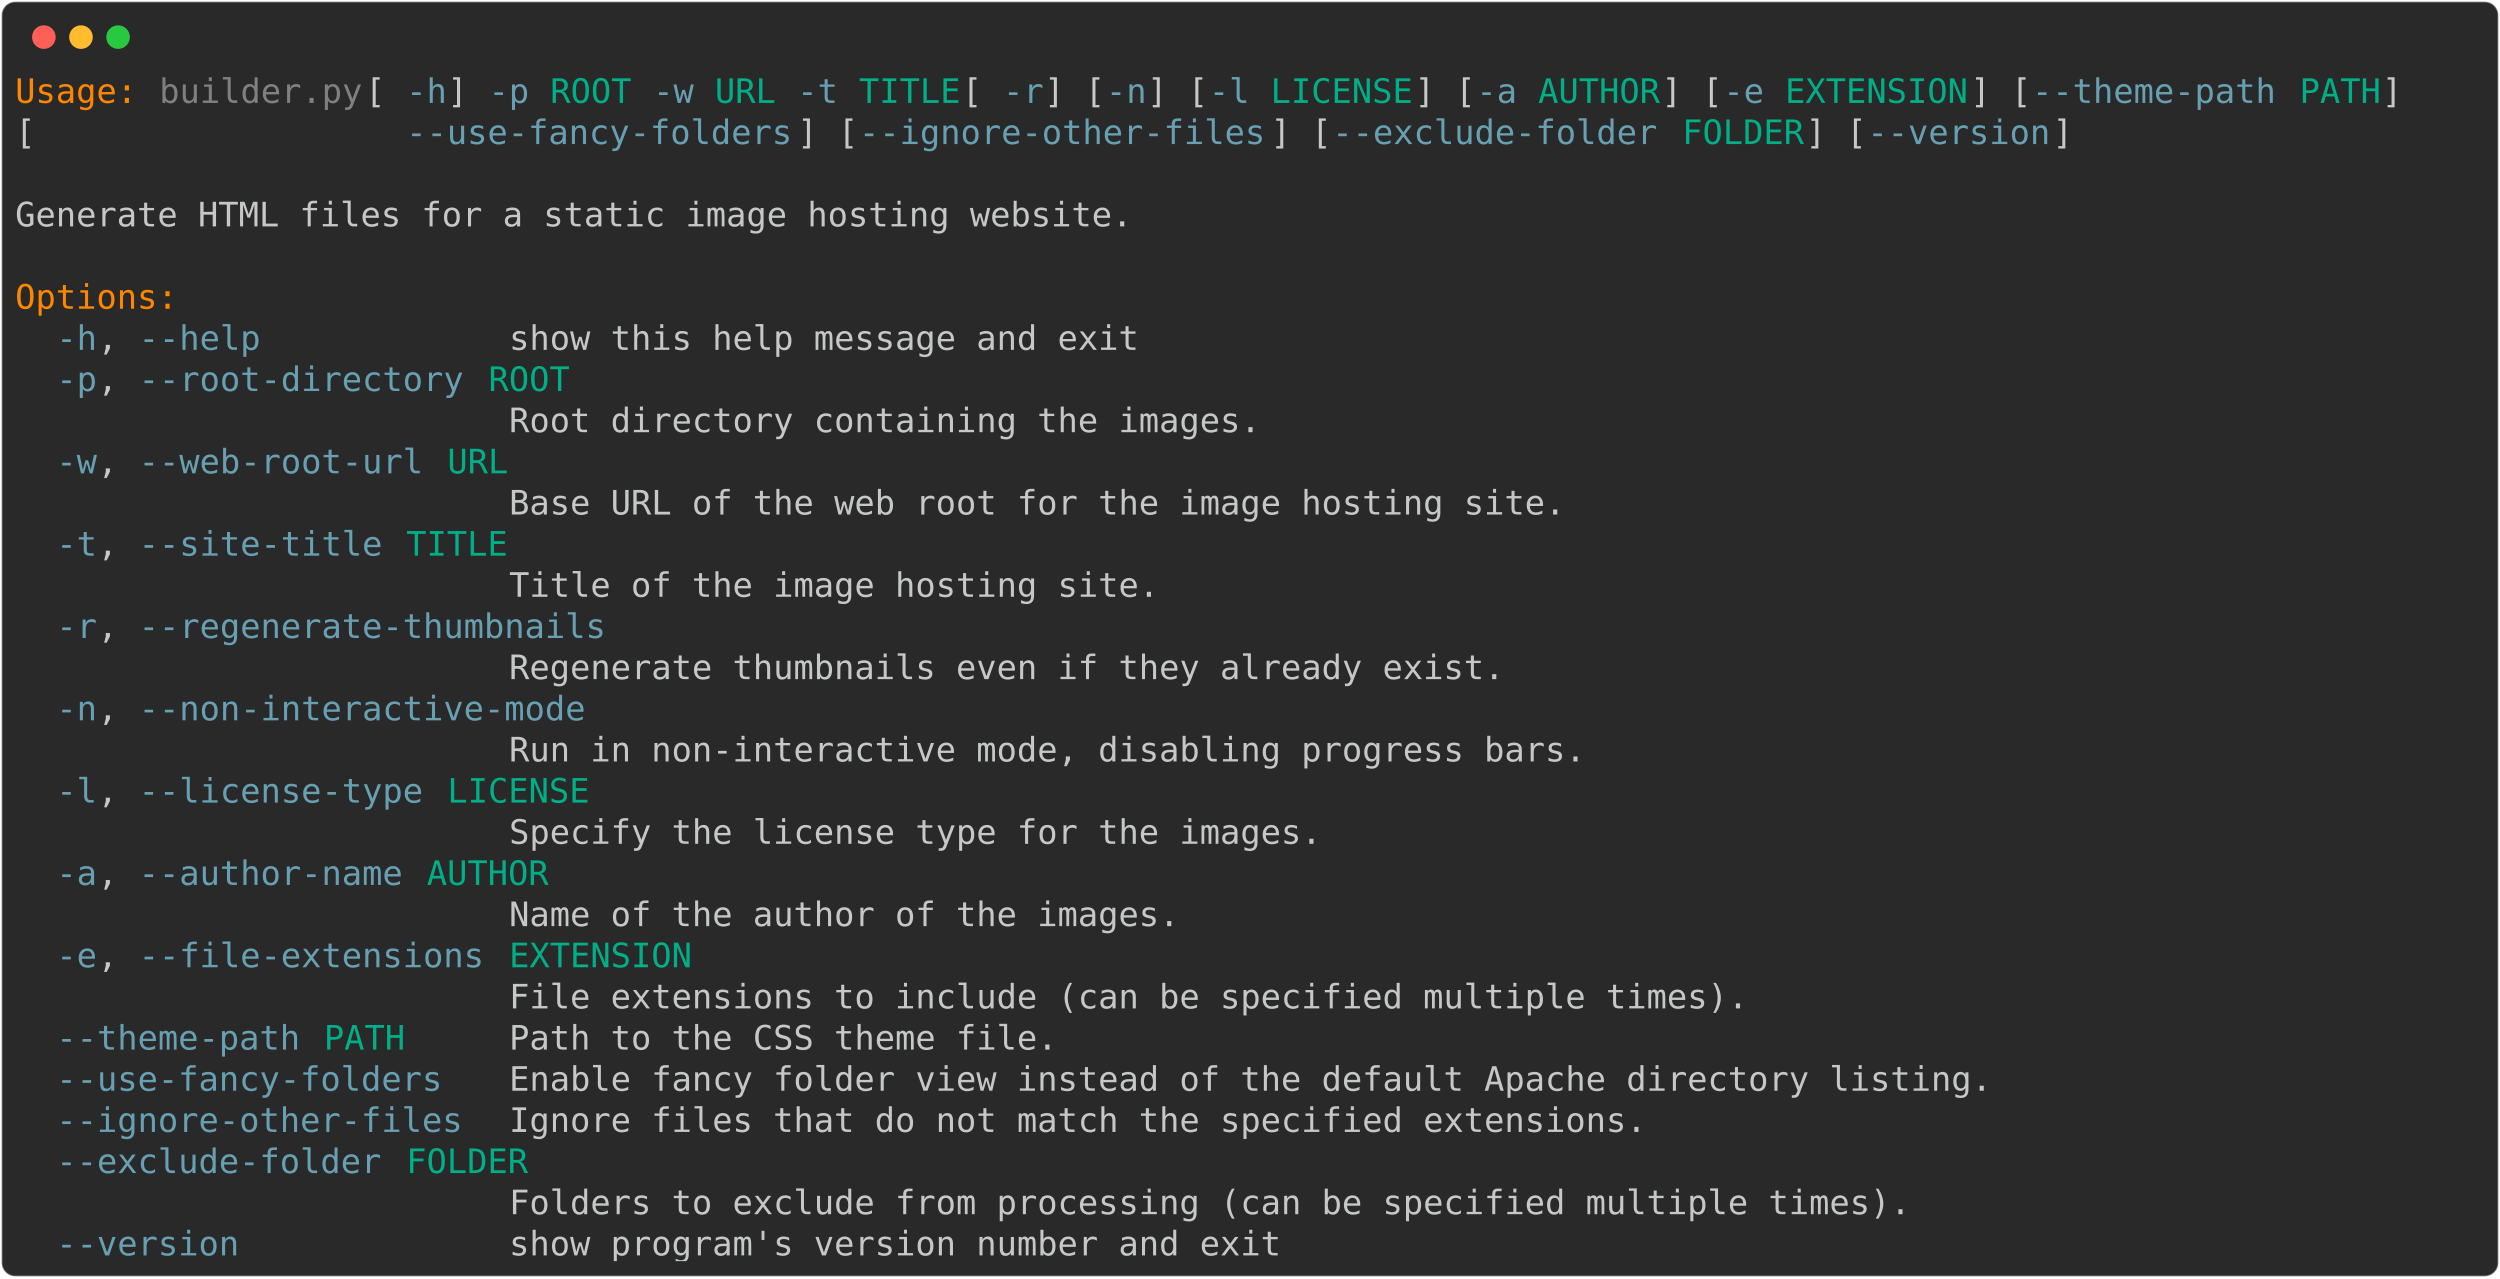
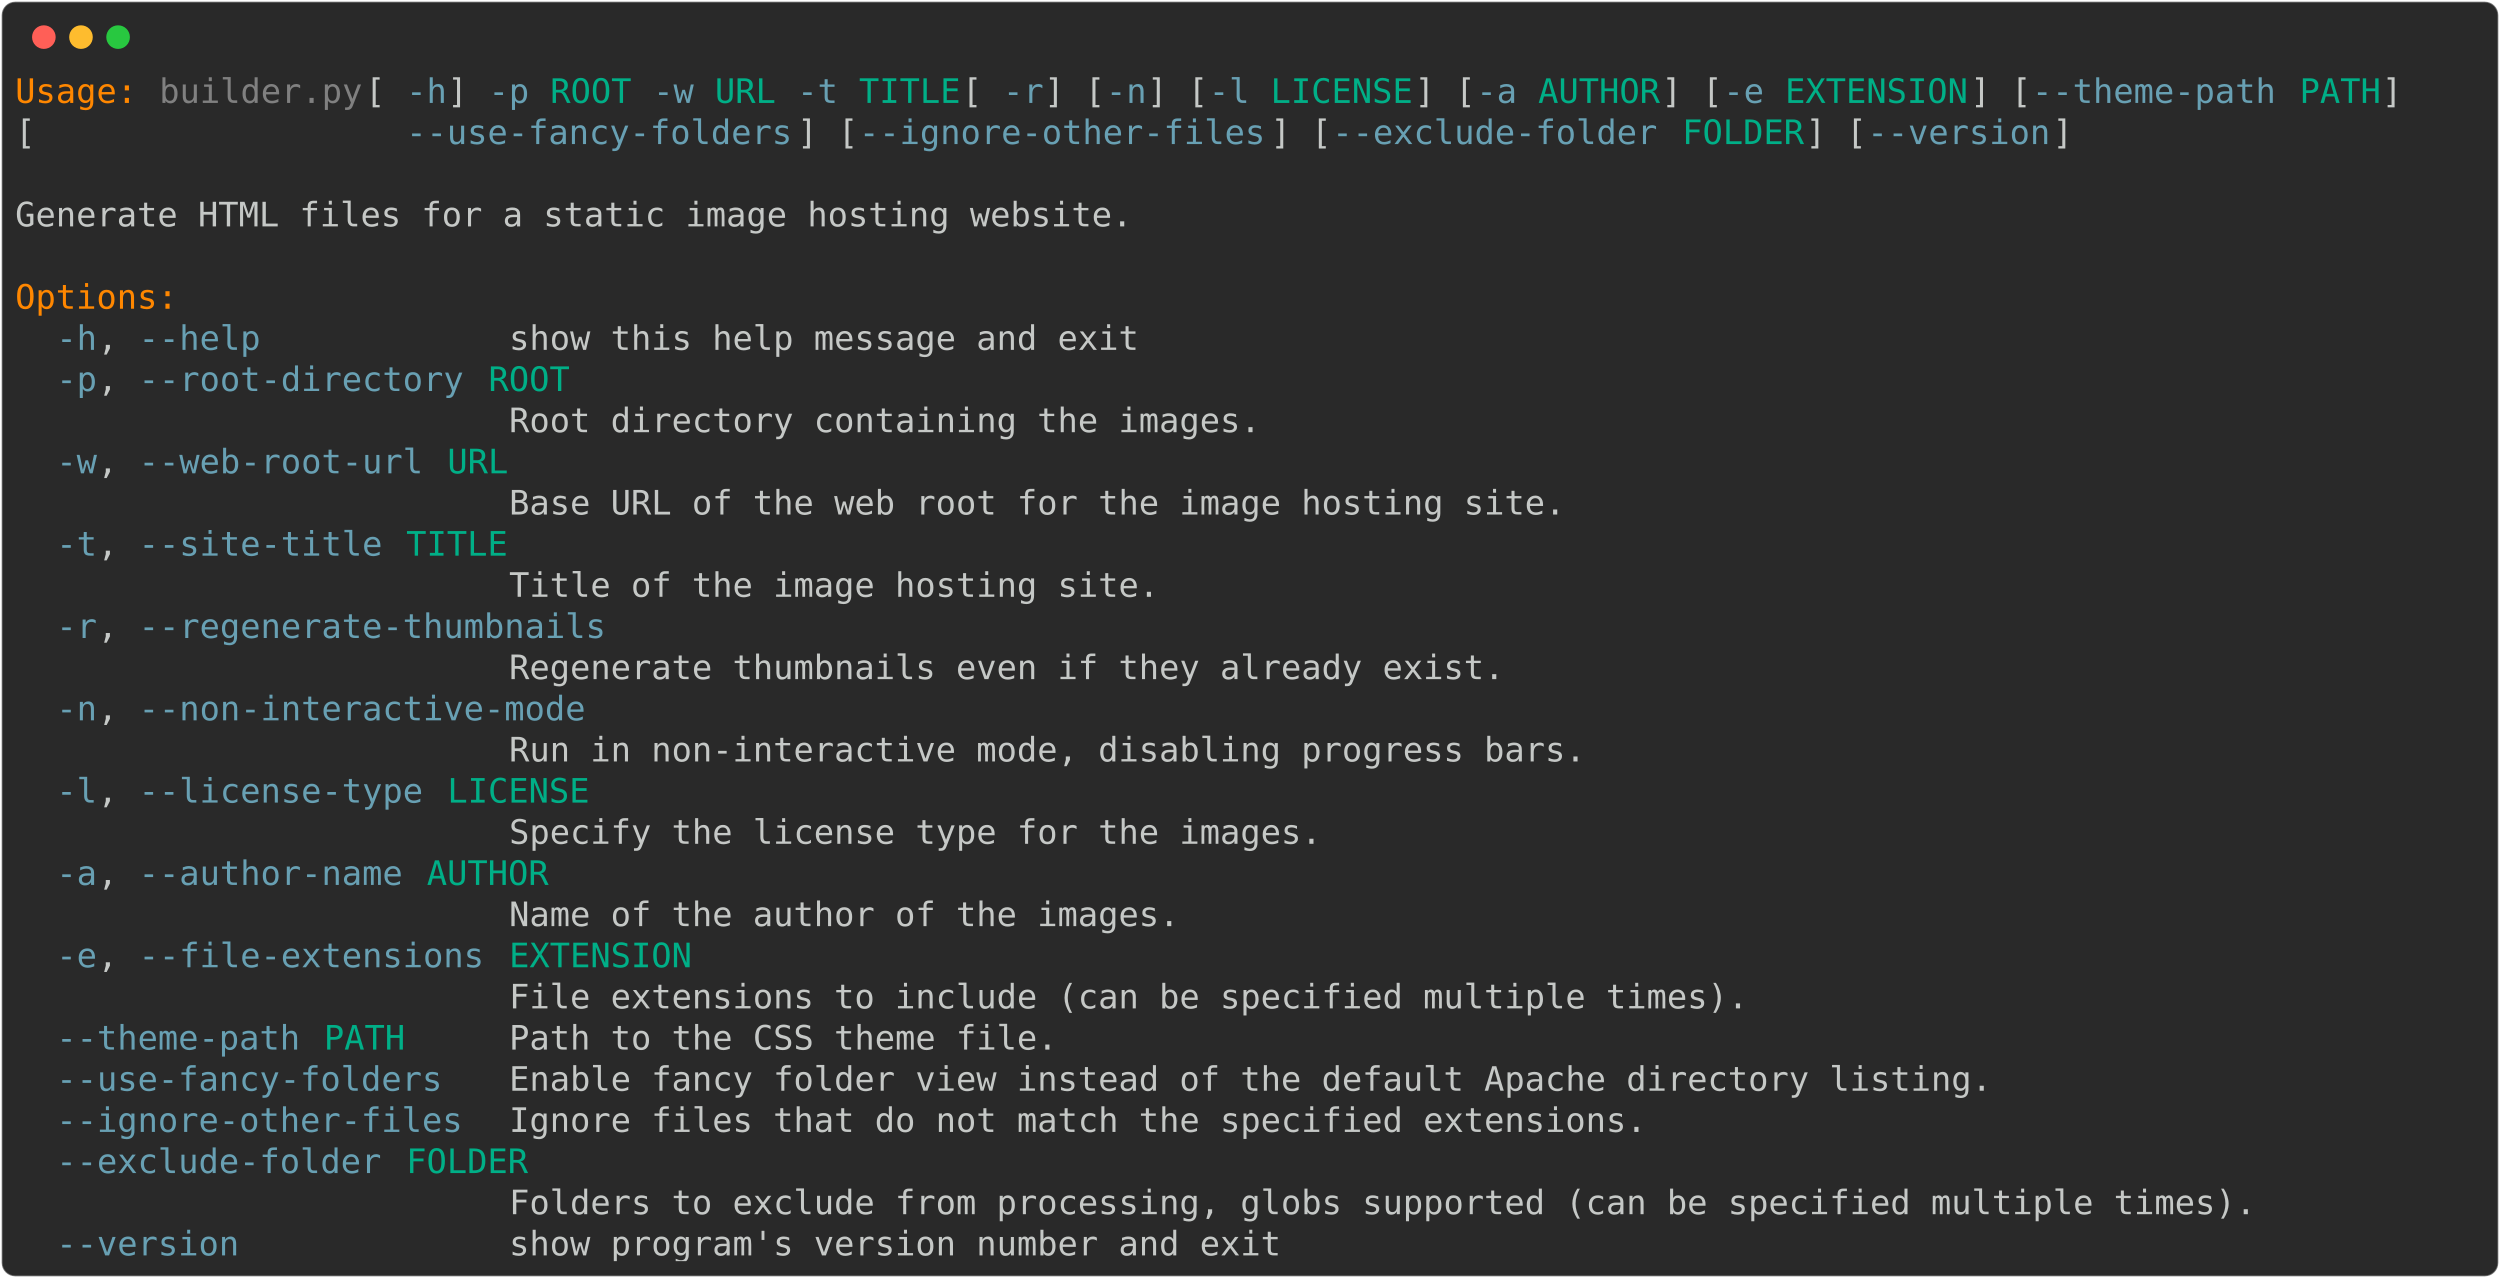
<svg xmlns="http://www.w3.org/2000/svg" class="rich-terminal" viewBox="0 0 1482 757.6">
  <style>
        @font-face {
            font-family: "Fira Code";
            src: local("FiraCode-Regular"),
                url("https://cdnjs.cloudflare.com/ajax/libs/firacode/6.2.0/woff2/FiraCode-Regular.woff2") format("woff2"),
                url("https://cdnjs.cloudflare.com/ajax/libs/firacode/6.2.0/woff/FiraCode-Regular.woff") format("woff");
            font-style: normal;
            font-weight: 400;
        }

        @font-face {
            font-family: "Fira Code";
            src: local("FiraCode-Bold"),
                url("https://cdnjs.cloudflare.com/ajax/libs/firacode/6.2.0/woff2/FiraCode-Bold.woff2") format("woff2"),
                url("https://cdnjs.cloudflare.com/ajax/libs/firacode/6.2.0/woff/FiraCode-Bold.woff") format("woff");
            font-style: bold;
            font-weight: 700;
        }

-         .terminal-133953017-matrix {
+         .terminal-3216112738-matrix {
            font-family: Fira Code, monospace;
            font-size: 20px;
            line-height: 24.4px;
            font-variant-east-asian: full-width;
        }

-         .terminal-133953017-title {
+         .terminal-3216112738-title {
            font-size: 18px;
            font-weight: bold;
            font-family: arial;
        }

-         .terminal-133953017-r1 {
+         .terminal-3216112738-r1 {
            fill: #ff8700
        }

-         .terminal-133953017-r2 {
+         .terminal-3216112738-r2 {
            fill: #c5c8c6
        }

-         .terminal-133953017-r3 {
+         .terminal-3216112738-r3 {
            fill: #808080
        }

-         .terminal-133953017-r4 {
+         .terminal-3216112738-r4 {
            fill: #68a0b3
        }

-         .terminal-133953017-r5 {
+         .terminal-3216112738-r5 {
            fill: #00af87
        }
    </style>
  <defs>
-     <clipPath id="terminal-133953017-clip-terminal">
+     <clipPath id="terminal-3216112738-clip-terminal">
      <rect x="0" y="0" width="1463.0" height="706.6" />
    </clipPath>
-     <clipPath id="terminal-133953017-line-0">
+     <clipPath id="terminal-3216112738-line-0">
      <rect x="0" y="1.5" width="1464" height="24.65" />
    </clipPath>
-     <clipPath id="terminal-133953017-line-1">
+     <clipPath id="terminal-3216112738-line-1">
      <rect x="0" y="25.9" width="1464" height="24.65" />
    </clipPath>
-     <clipPath id="terminal-133953017-line-2">
+     <clipPath id="terminal-3216112738-line-2">
      <rect x="0" y="50.3" width="1464" height="24.65" />
    </clipPath>
-     <clipPath id="terminal-133953017-line-3">
+     <clipPath id="terminal-3216112738-line-3">
      <rect x="0" y="74.7" width="1464" height="24.65" />
    </clipPath>
-     <clipPath id="terminal-133953017-line-4">
+     <clipPath id="terminal-3216112738-line-4">
      <rect x="0" y="99.1" width="1464" height="24.65" />
    </clipPath>
-     <clipPath id="terminal-133953017-line-5">
+     <clipPath id="terminal-3216112738-line-5">
      <rect x="0" y="123.5" width="1464" height="24.65" />
    </clipPath>
-     <clipPath id="terminal-133953017-line-6">
+     <clipPath id="terminal-3216112738-line-6">
      <rect x="0" y="147.9" width="1464" height="24.65" />
    </clipPath>
-     <clipPath id="terminal-133953017-line-7">
+     <clipPath id="terminal-3216112738-line-7">
      <rect x="0" y="172.3" width="1464" height="24.65" />
    </clipPath>
-     <clipPath id="terminal-133953017-line-8">
+     <clipPath id="terminal-3216112738-line-8">
      <rect x="0" y="196.7" width="1464" height="24.65" />
    </clipPath>
-     <clipPath id="terminal-133953017-line-9">
+     <clipPath id="terminal-3216112738-line-9">
      <rect x="0" y="221.1" width="1464" height="24.65" />
    </clipPath>
-     <clipPath id="terminal-133953017-line-10">
+     <clipPath id="terminal-3216112738-line-10">
      <rect x="0" y="245.5" width="1464" height="24.65" />
    </clipPath>
-     <clipPath id="terminal-133953017-line-11">
+     <clipPath id="terminal-3216112738-line-11">
      <rect x="0" y="269.9" width="1464" height="24.65" />
    </clipPath>
-     <clipPath id="terminal-133953017-line-12">
+     <clipPath id="terminal-3216112738-line-12">
      <rect x="0" y="294.3" width="1464" height="24.65" />
    </clipPath>
-     <clipPath id="terminal-133953017-line-13">
+     <clipPath id="terminal-3216112738-line-13">
      <rect x="0" y="318.7" width="1464" height="24.65" />
    </clipPath>
-     <clipPath id="terminal-133953017-line-14">
+     <clipPath id="terminal-3216112738-line-14">
      <rect x="0" y="343.1" width="1464" height="24.65" />
    </clipPath>
-     <clipPath id="terminal-133953017-line-15">
+     <clipPath id="terminal-3216112738-line-15">
      <rect x="0" y="367.5" width="1464" height="24.65" />
    </clipPath>
-     <clipPath id="terminal-133953017-line-16">
+     <clipPath id="terminal-3216112738-line-16">
      <rect x="0" y="391.9" width="1464" height="24.65" />
    </clipPath>
-     <clipPath id="terminal-133953017-line-17">
+     <clipPath id="terminal-3216112738-line-17">
      <rect x="0" y="416.3" width="1464" height="24.65" />
    </clipPath>
-     <clipPath id="terminal-133953017-line-18">
+     <clipPath id="terminal-3216112738-line-18">
      <rect x="0" y="440.7" width="1464" height="24.65" />
    </clipPath>
-     <clipPath id="terminal-133953017-line-19">
+     <clipPath id="terminal-3216112738-line-19">
      <rect x="0" y="465.1" width="1464" height="24.65" />
    </clipPath>
-     <clipPath id="terminal-133953017-line-20">
+     <clipPath id="terminal-3216112738-line-20">
      <rect x="0" y="489.5" width="1464" height="24.65" />
    </clipPath>
-     <clipPath id="terminal-133953017-line-21">
+     <clipPath id="terminal-3216112738-line-21">
      <rect x="0" y="513.9" width="1464" height="24.65" />
    </clipPath>
-     <clipPath id="terminal-133953017-line-22">
+     <clipPath id="terminal-3216112738-line-22">
      <rect x="0" y="538.3" width="1464" height="24.65" />
    </clipPath>
-     <clipPath id="terminal-133953017-line-23">
+     <clipPath id="terminal-3216112738-line-23">
      <rect x="0" y="562.7" width="1464" height="24.65" />
    </clipPath>
-     <clipPath id="terminal-133953017-line-24">
+     <clipPath id="terminal-3216112738-line-24">
      <rect x="0" y="587.1" width="1464" height="24.65" />
    </clipPath>
-     <clipPath id="terminal-133953017-line-25">
+     <clipPath id="terminal-3216112738-line-25">
      <rect x="0" y="611.5" width="1464" height="24.65" />
    </clipPath>
-     <clipPath id="terminal-133953017-line-26">
+     <clipPath id="terminal-3216112738-line-26">
      <rect x="0" y="635.9" width="1464" height="24.65" />
    </clipPath>
-     <clipPath id="terminal-133953017-line-27">
+     <clipPath id="terminal-3216112738-line-27">
      <rect x="0" y="660.3" width="1464" height="24.65" />
    </clipPath>
  </defs>
  <rect fill="#292929" stroke="rgba(255,255,255,0.35)" stroke-width="1" x="1" y="1" width="1480" height="755.6" rx="8" />
  <g transform="translate(26,22)">
    <circle cx="0" cy="0" r="7" fill="#ff5f57" />
    <circle cx="22" cy="0" r="7" fill="#febc2e" />
    <circle cx="44" cy="0" r="7" fill="#28c840" />
  </g>
-   <g transform="translate(9, 41)" clip-path="url(#terminal-133953017-clip-terminal)">
-     <g class="terminal-133953017-matrix">
-       <text class="terminal-133953017-r1" x="0" y="20" textLength="73.2" clip-path="url(#terminal-133953017-line-0)">Usage:</text>
-       <text class="terminal-133953017-r3" x="85.4" y="20" textLength="122" clip-path="url(#terminal-133953017-line-0)">builder.py</text>
-       <text class="terminal-133953017-r2" x="207.4" y="20" textLength="24.4" clip-path="url(#terminal-133953017-line-0)"> [</text>
-       <text class="terminal-133953017-r4" x="231.8" y="20" textLength="24.4" clip-path="url(#terminal-133953017-line-0)">-h</text>
-       <text class="terminal-133953017-r2" x="256.2" y="20" textLength="24.4" clip-path="url(#terminal-133953017-line-0)">] </text>
-       <text class="terminal-133953017-r4" x="280.6" y="20" textLength="24.4" clip-path="url(#terminal-133953017-line-0)">-p</text>
-       <text class="terminal-133953017-r5" x="317.2" y="20" textLength="48.8" clip-path="url(#terminal-133953017-line-0)">ROOT</text>
-       <text class="terminal-133953017-r4" x="378.2" y="20" textLength="24.4" clip-path="url(#terminal-133953017-line-0)">-w</text>
-       <text class="terminal-133953017-r5" x="414.8" y="20" textLength="36.6" clip-path="url(#terminal-133953017-line-0)">URL</text>
-       <text class="terminal-133953017-r4" x="463.6" y="20" textLength="24.4" clip-path="url(#terminal-133953017-line-0)">-t</text>
-       <text class="terminal-133953017-r5" x="500.2" y="20" textLength="61" clip-path="url(#terminal-133953017-line-0)">TITLE</text>
-       <text class="terminal-133953017-r2" x="561.2" y="20" textLength="24.4" clip-path="url(#terminal-133953017-line-0)"> [</text>
-       <text class="terminal-133953017-r4" x="585.6" y="20" textLength="24.4" clip-path="url(#terminal-133953017-line-0)">-r</text>
-       <text class="terminal-133953017-r2" x="610" y="20" textLength="36.6" clip-path="url(#terminal-133953017-line-0)">] [</text>
-       <text class="terminal-133953017-r4" x="646.6" y="20" textLength="24.4" clip-path="url(#terminal-133953017-line-0)">-n</text>
-       <text class="terminal-133953017-r2" x="671" y="20" textLength="36.6" clip-path="url(#terminal-133953017-line-0)">] [</text>
-       <text class="terminal-133953017-r4" x="707.6" y="20" textLength="24.4" clip-path="url(#terminal-133953017-line-0)">-l</text>
-       <text class="terminal-133953017-r5" x="744.2" y="20" textLength="85.4" clip-path="url(#terminal-133953017-line-0)">LICENSE</text>
-       <text class="terminal-133953017-r2" x="829.6" y="20" textLength="36.6" clip-path="url(#terminal-133953017-line-0)">] [</text>
-       <text class="terminal-133953017-r4" x="866.2" y="20" textLength="24.4" clip-path="url(#terminal-133953017-line-0)">-a</text>
-       <text class="terminal-133953017-r5" x="902.8" y="20" textLength="73.2" clip-path="url(#terminal-133953017-line-0)">AUTHOR</text>
-       <text class="terminal-133953017-r2" x="976" y="20" textLength="36.6" clip-path="url(#terminal-133953017-line-0)">] [</text>
-       <text class="terminal-133953017-r4" x="1012.6" y="20" textLength="24.4" clip-path="url(#terminal-133953017-line-0)">-e</text>
-       <text class="terminal-133953017-r5" x="1049.2" y="20" textLength="109.8" clip-path="url(#terminal-133953017-line-0)">EXTENSION</text>
-       <text class="terminal-133953017-r2" x="1159" y="20" textLength="36.6" clip-path="url(#terminal-133953017-line-0)">] [</text>
-       <text class="terminal-133953017-r4" x="1195.6" y="20" textLength="146.4" clip-path="url(#terminal-133953017-line-0)">--theme-path</text>
-       <text class="terminal-133953017-r5" x="1354.2" y="20" textLength="48.8" clip-path="url(#terminal-133953017-line-0)">PATH</text>
-       <text class="terminal-133953017-r2" x="1403" y="20" textLength="12.2" clip-path="url(#terminal-133953017-line-0)">]</text>
-       <text class="terminal-133953017-r2" x="1464" y="20" textLength="12.2" clip-path="url(#terminal-133953017-line-0)">
-             </text>
-       <text class="terminal-133953017-r2" x="0" y="44.4" textLength="231.8" clip-path="url(#terminal-133953017-line-1)">                  [</text>
-       <text class="terminal-133953017-r4" x="231.8" y="44.4" textLength="231.8" clip-path="url(#terminal-133953017-line-1)">--use-fancy-folders</text>
-       <text class="terminal-133953017-r2" x="463.6" y="44.4" textLength="36.6" clip-path="url(#terminal-133953017-line-1)">] [</text>
-       <text class="terminal-133953017-r4" x="500.2" y="44.4" textLength="244" clip-path="url(#terminal-133953017-line-1)">--ignore-other-files</text>
-       <text class="terminal-133953017-r2" x="744.2" y="44.4" textLength="36.6" clip-path="url(#terminal-133953017-line-1)">] [</text>
-       <text class="terminal-133953017-r4" x="780.8" y="44.4" textLength="195.2" clip-path="url(#terminal-133953017-line-1)">--exclude-folder</text>
-       <text class="terminal-133953017-r5" x="988.2" y="44.4" textLength="73.2" clip-path="url(#terminal-133953017-line-1)">FOLDER</text>
-       <text class="terminal-133953017-r2" x="1061.4" y="44.4" textLength="36.6" clip-path="url(#terminal-133953017-line-1)">] [</text>
-       <text class="terminal-133953017-r4" x="1098" y="44.4" textLength="109.8" clip-path="url(#terminal-133953017-line-1)">--version</text>
-       <text class="terminal-133953017-r2" x="1207.8" y="44.4" textLength="12.2" clip-path="url(#terminal-133953017-line-1)">]</text>
-       <text class="terminal-133953017-r2" x="1464" y="44.4" textLength="12.2" clip-path="url(#terminal-133953017-line-1)">
-             </text>
-       <text class="terminal-133953017-r2" x="1464" y="68.8" textLength="12.2" clip-path="url(#terminal-133953017-line-2)">
-             </text>
-       <text class="terminal-133953017-r2" x="0" y="93.2" textLength="671" clip-path="url(#terminal-133953017-line-3)">Generate HTML files for a static image hosting website.</text>
-       <text class="terminal-133953017-r2" x="1464" y="93.2" textLength="12.2" clip-path="url(#terminal-133953017-line-3)">
-             </text>
-       <text class="terminal-133953017-r2" x="1464" y="117.6" textLength="12.2" clip-path="url(#terminal-133953017-line-4)">
-             </text>
-       <text class="terminal-133953017-r1" x="0" y="142" textLength="97.6" clip-path="url(#terminal-133953017-line-5)">Options:</text>
-       <text class="terminal-133953017-r2" x="1464" y="142" textLength="12.2" clip-path="url(#terminal-133953017-line-5)">
-             </text>
-       <text class="terminal-133953017-r4" x="24.4" y="166.4" textLength="24.4" clip-path="url(#terminal-133953017-line-6)">-h</text>
-       <text class="terminal-133953017-r2" x="48.8" y="166.4" textLength="24.4" clip-path="url(#terminal-133953017-line-6)">, </text>
-       <text class="terminal-133953017-r4" x="73.2" y="166.4" textLength="73.2" clip-path="url(#terminal-133953017-line-6)">--help</text>
-       <text class="terminal-133953017-r2" x="292.8" y="166.4" textLength="378.2" clip-path="url(#terminal-133953017-line-6)">show this help message and exit</text>
-       <text class="terminal-133953017-r2" x="1464" y="166.4" textLength="12.2" clip-path="url(#terminal-133953017-line-6)">
-             </text>
-       <text class="terminal-133953017-r4" x="24.4" y="190.8" textLength="24.4" clip-path="url(#terminal-133953017-line-7)">-p</text>
-       <text class="terminal-133953017-r2" x="48.8" y="190.8" textLength="24.4" clip-path="url(#terminal-133953017-line-7)">, </text>
-       <text class="terminal-133953017-r4" x="73.2" y="190.8" textLength="195.2" clip-path="url(#terminal-133953017-line-7)">--root-directory</text>
-       <text class="terminal-133953017-r5" x="280.6" y="190.8" textLength="48.8" clip-path="url(#terminal-133953017-line-7)">ROOT</text>
-       <text class="terminal-133953017-r2" x="1464" y="190.8" textLength="12.2" clip-path="url(#terminal-133953017-line-7)">
-             </text>
-       <text class="terminal-133953017-r2" x="292.8" y="215.2" textLength="451.4" clip-path="url(#terminal-133953017-line-8)">Root directory containing the images.</text>
-       <text class="terminal-133953017-r2" x="1464" y="215.2" textLength="12.2" clip-path="url(#terminal-133953017-line-8)">
-             </text>
-       <text class="terminal-133953017-r4" x="24.4" y="239.6" textLength="24.4" clip-path="url(#terminal-133953017-line-9)">-w</text>
-       <text class="terminal-133953017-r2" x="48.8" y="239.6" textLength="24.4" clip-path="url(#terminal-133953017-line-9)">, </text>
-       <text class="terminal-133953017-r4" x="73.2" y="239.6" textLength="170.8" clip-path="url(#terminal-133953017-line-9)">--web-root-url</text>
-       <text class="terminal-133953017-r5" x="256.2" y="239.6" textLength="36.6" clip-path="url(#terminal-133953017-line-9)">URL</text>
-       <text class="terminal-133953017-r2" x="1464" y="239.6" textLength="12.2" clip-path="url(#terminal-133953017-line-9)">
-             </text>
-       <text class="terminal-133953017-r2" x="292.8" y="264" textLength="634.4" clip-path="url(#terminal-133953017-line-10)">Base URL of the web root for the image hosting site.</text>
-       <text class="terminal-133953017-r2" x="1464" y="264" textLength="12.2" clip-path="url(#terminal-133953017-line-10)">
-             </text>
-       <text class="terminal-133953017-r4" x="24.4" y="288.4" textLength="24.4" clip-path="url(#terminal-133953017-line-11)">-t</text>
-       <text class="terminal-133953017-r2" x="48.8" y="288.4" textLength="24.4" clip-path="url(#terminal-133953017-line-11)">, </text>
-       <text class="terminal-133953017-r4" x="73.2" y="288.4" textLength="146.4" clip-path="url(#terminal-133953017-line-11)">--site-title</text>
-       <text class="terminal-133953017-r5" x="231.8" y="288.4" textLength="61" clip-path="url(#terminal-133953017-line-11)">TITLE</text>
-       <text class="terminal-133953017-r2" x="1464" y="288.4" textLength="12.2" clip-path="url(#terminal-133953017-line-11)">
-             </text>
-       <text class="terminal-133953017-r2" x="292.8" y="312.8" textLength="390.4" clip-path="url(#terminal-133953017-line-12)">Title of the image hosting site.</text>
-       <text class="terminal-133953017-r2" x="1464" y="312.8" textLength="12.2" clip-path="url(#terminal-133953017-line-12)">
-             </text>
-       <text class="terminal-133953017-r4" x="24.4" y="337.2" textLength="24.4" clip-path="url(#terminal-133953017-line-13)">-r</text>
-       <text class="terminal-133953017-r2" x="48.8" y="337.2" textLength="24.4" clip-path="url(#terminal-133953017-line-13)">, </text>
-       <text class="terminal-133953017-r4" x="73.2" y="337.2" textLength="280.6" clip-path="url(#terminal-133953017-line-13)">--regenerate-thumbnails</text>
-       <text class="terminal-133953017-r2" x="1464" y="337.2" textLength="12.2" clip-path="url(#terminal-133953017-line-13)">
-             </text>
-       <text class="terminal-133953017-r2" x="292.8" y="361.6" textLength="597.8" clip-path="url(#terminal-133953017-line-14)">Regenerate thumbnails even if they already exist.</text>
-       <text class="terminal-133953017-r2" x="1464" y="361.6" textLength="12.2" clip-path="url(#terminal-133953017-line-14)">
-             </text>
-       <text class="terminal-133953017-r4" x="24.4" y="386" textLength="24.4" clip-path="url(#terminal-133953017-line-15)">-n</text>
-       <text class="terminal-133953017-r2" x="48.8" y="386" textLength="24.4" clip-path="url(#terminal-133953017-line-15)">, </text>
-       <text class="terminal-133953017-r4" x="73.2" y="386" textLength="268.4" clip-path="url(#terminal-133953017-line-15)">--non-interactive-mode</text>
-       <text class="terminal-133953017-r2" x="1464" y="386" textLength="12.2" clip-path="url(#terminal-133953017-line-15)">
-             </text>
-       <text class="terminal-133953017-r2" x="292.8" y="410.4" textLength="646.6" clip-path="url(#terminal-133953017-line-16)">Run in non-interactive mode, disabling progress bars.</text>
-       <text class="terminal-133953017-r2" x="1464" y="410.4" textLength="12.2" clip-path="url(#terminal-133953017-line-16)">
-             </text>
-       <text class="terminal-133953017-r4" x="24.4" y="434.8" textLength="24.4" clip-path="url(#terminal-133953017-line-17)">-l</text>
-       <text class="terminal-133953017-r2" x="48.8" y="434.8" textLength="24.4" clip-path="url(#terminal-133953017-line-17)">, </text>
-       <text class="terminal-133953017-r4" x="73.2" y="434.8" textLength="170.8" clip-path="url(#terminal-133953017-line-17)">--license-type</text>
-       <text class="terminal-133953017-r5" x="256.2" y="434.8" textLength="85.4" clip-path="url(#terminal-133953017-line-17)">LICENSE</text>
-       <text class="terminal-133953017-r2" x="1464" y="434.8" textLength="12.2" clip-path="url(#terminal-133953017-line-17)">
-             </text>
-       <text class="terminal-133953017-r2" x="292.8" y="459.2" textLength="488" clip-path="url(#terminal-133953017-line-18)">Specify the license type for the images.</text>
-       <text class="terminal-133953017-r2" x="1464" y="459.2" textLength="12.2" clip-path="url(#terminal-133953017-line-18)">
-             </text>
-       <text class="terminal-133953017-r4" x="24.4" y="483.6" textLength="24.4" clip-path="url(#terminal-133953017-line-19)">-a</text>
-       <text class="terminal-133953017-r2" x="48.8" y="483.6" textLength="24.4" clip-path="url(#terminal-133953017-line-19)">, </text>
-       <text class="terminal-133953017-r4" x="73.2" y="483.6" textLength="158.6" clip-path="url(#terminal-133953017-line-19)">--author-name</text>
-       <text class="terminal-133953017-r5" x="244" y="483.6" textLength="73.2" clip-path="url(#terminal-133953017-line-19)">AUTHOR</text>
-       <text class="terminal-133953017-r2" x="1464" y="483.6" textLength="12.2" clip-path="url(#terminal-133953017-line-19)">
-             </text>
-       <text class="terminal-133953017-r2" x="292.8" y="508" textLength="402.6" clip-path="url(#terminal-133953017-line-20)">Name of the author of the images.</text>
-       <text class="terminal-133953017-r2" x="1464" y="508" textLength="12.2" clip-path="url(#terminal-133953017-line-20)">
-             </text>
-       <text class="terminal-133953017-r4" x="24.4" y="532.4" textLength="24.4" clip-path="url(#terminal-133953017-line-21)">-e</text>
-       <text class="terminal-133953017-r2" x="48.8" y="532.4" textLength="24.4" clip-path="url(#terminal-133953017-line-21)">, </text>
-       <text class="terminal-133953017-r4" x="73.2" y="532.4" textLength="207.4" clip-path="url(#terminal-133953017-line-21)">--file-extensions</text>
-       <text class="terminal-133953017-r5" x="292.8" y="532.4" textLength="109.8" clip-path="url(#terminal-133953017-line-21)">EXTENSION</text>
-       <text class="terminal-133953017-r2" x="1464" y="532.4" textLength="12.2" clip-path="url(#terminal-133953017-line-21)">
-             </text>
-       <text class="terminal-133953017-r2" x="292.8" y="556.8" textLength="744.2" clip-path="url(#terminal-133953017-line-22)">File extensions to include (can be specified multiple times).</text>
-       <text class="terminal-133953017-r2" x="1464" y="556.8" textLength="12.2" clip-path="url(#terminal-133953017-line-22)">
-             </text>
-       <text class="terminal-133953017-r4" x="24.4" y="581.2" textLength="146.4" clip-path="url(#terminal-133953017-line-23)">--theme-path</text>
-       <text class="terminal-133953017-r5" x="183" y="581.2" textLength="48.8" clip-path="url(#terminal-133953017-line-23)">PATH</text>
-       <text class="terminal-133953017-r2" x="292.8" y="581.2" textLength="329.4" clip-path="url(#terminal-133953017-line-23)">Path to the CSS theme file.</text>
-       <text class="terminal-133953017-r2" x="1464" y="581.2" textLength="12.2" clip-path="url(#terminal-133953017-line-23)">
-             </text>
-       <text class="terminal-133953017-r4" x="24.4" y="605.6" textLength="231.8" clip-path="url(#terminal-133953017-line-24)">--use-fancy-folders</text>
-       <text class="terminal-133953017-r2" x="292.8" y="605.6" textLength="890.6" clip-path="url(#terminal-133953017-line-24)">Enable fancy folder view instead of the default Apache directory listing.</text>
-       <text class="terminal-133953017-r2" x="1464" y="605.6" textLength="12.2" clip-path="url(#terminal-133953017-line-24)">
-             </text>
-       <text class="terminal-133953017-r4" x="24.4" y="630" textLength="244" clip-path="url(#terminal-133953017-line-25)">--ignore-other-files</text>
-       <text class="terminal-133953017-r2" x="292.8" y="630" textLength="683.2" clip-path="url(#terminal-133953017-line-25)">Ignore files that do not match the specified extensions.</text>
-       <text class="terminal-133953017-r2" x="1464" y="630" textLength="12.2" clip-path="url(#terminal-133953017-line-25)">
-             </text>
-       <text class="terminal-133953017-r4" x="24.4" y="654.4" textLength="195.2" clip-path="url(#terminal-133953017-line-26)">--exclude-folder</text>
-       <text class="terminal-133953017-r5" x="231.8" y="654.4" textLength="73.2" clip-path="url(#terminal-133953017-line-26)">FOLDER</text>
-       <text class="terminal-133953017-r2" x="1464" y="654.4" textLength="12.2" clip-path="url(#terminal-133953017-line-26)">
-             </text>
-       <text class="terminal-133953017-r2" x="292.8" y="678.8" textLength="841.8" clip-path="url(#terminal-133953017-line-27)">Folders to exclude from processing (can be specified multiple times).</text>
-       <text class="terminal-133953017-r2" x="1464" y="678.8" textLength="12.2" clip-path="url(#terminal-133953017-line-27)">
-             </text>
-       <text class="terminal-133953017-r4" x="24.4" y="703.2" textLength="109.8" clip-path="url(#terminal-133953017-line-28)">--version</text>
-       <text class="terminal-133953017-r2" x="292.8" y="703.2" textLength="463.6" clip-path="url(#terminal-133953017-line-28)">show program's version number and exit</text>
-       <text class="terminal-133953017-r2" x="1464" y="703.2" textLength="12.2" clip-path="url(#terminal-133953017-line-28)">
+   <g transform="translate(9, 41)" clip-path="url(#terminal-3216112738-clip-terminal)">
+     <g class="terminal-3216112738-matrix">
+       <text class="terminal-3216112738-r1" x="0" y="20" textLength="73.2" clip-path="url(#terminal-3216112738-line-0)">Usage:</text>
+       <text class="terminal-3216112738-r3" x="85.4" y="20" textLength="122" clip-path="url(#terminal-3216112738-line-0)">builder.py</text>
+       <text class="terminal-3216112738-r2" x="207.4" y="20" textLength="24.4" clip-path="url(#terminal-3216112738-line-0)"> [</text>
+       <text class="terminal-3216112738-r4" x="231.8" y="20" textLength="24.4" clip-path="url(#terminal-3216112738-line-0)">-h</text>
+       <text class="terminal-3216112738-r2" x="256.2" y="20" textLength="24.4" clip-path="url(#terminal-3216112738-line-0)">] </text>
+       <text class="terminal-3216112738-r4" x="280.6" y="20" textLength="24.4" clip-path="url(#terminal-3216112738-line-0)">-p</text>
+       <text class="terminal-3216112738-r5" x="317.2" y="20" textLength="48.8" clip-path="url(#terminal-3216112738-line-0)">ROOT</text>
+       <text class="terminal-3216112738-r4" x="378.2" y="20" textLength="24.4" clip-path="url(#terminal-3216112738-line-0)">-w</text>
+       <text class="terminal-3216112738-r5" x="414.8" y="20" textLength="36.6" clip-path="url(#terminal-3216112738-line-0)">URL</text>
+       <text class="terminal-3216112738-r4" x="463.6" y="20" textLength="24.4" clip-path="url(#terminal-3216112738-line-0)">-t</text>
+       <text class="terminal-3216112738-r5" x="500.2" y="20" textLength="61" clip-path="url(#terminal-3216112738-line-0)">TITLE</text>
+       <text class="terminal-3216112738-r2" x="561.2" y="20" textLength="24.4" clip-path="url(#terminal-3216112738-line-0)"> [</text>
+       <text class="terminal-3216112738-r4" x="585.6" y="20" textLength="24.4" clip-path="url(#terminal-3216112738-line-0)">-r</text>
+       <text class="terminal-3216112738-r2" x="610" y="20" textLength="36.6" clip-path="url(#terminal-3216112738-line-0)">] [</text>
+       <text class="terminal-3216112738-r4" x="646.6" y="20" textLength="24.4" clip-path="url(#terminal-3216112738-line-0)">-n</text>
+       <text class="terminal-3216112738-r2" x="671" y="20" textLength="36.6" clip-path="url(#terminal-3216112738-line-0)">] [</text>
+       <text class="terminal-3216112738-r4" x="707.6" y="20" textLength="24.4" clip-path="url(#terminal-3216112738-line-0)">-l</text>
+       <text class="terminal-3216112738-r5" x="744.2" y="20" textLength="85.4" clip-path="url(#terminal-3216112738-line-0)">LICENSE</text>
+       <text class="terminal-3216112738-r2" x="829.6" y="20" textLength="36.6" clip-path="url(#terminal-3216112738-line-0)">] [</text>
+       <text class="terminal-3216112738-r4" x="866.2" y="20" textLength="24.4" clip-path="url(#terminal-3216112738-line-0)">-a</text>
+       <text class="terminal-3216112738-r5" x="902.8" y="20" textLength="73.2" clip-path="url(#terminal-3216112738-line-0)">AUTHOR</text>
+       <text class="terminal-3216112738-r2" x="976" y="20" textLength="36.6" clip-path="url(#terminal-3216112738-line-0)">] [</text>
+       <text class="terminal-3216112738-r4" x="1012.6" y="20" textLength="24.4" clip-path="url(#terminal-3216112738-line-0)">-e</text>
+       <text class="terminal-3216112738-r5" x="1049.2" y="20" textLength="109.8" clip-path="url(#terminal-3216112738-line-0)">EXTENSION</text>
+       <text class="terminal-3216112738-r2" x="1159" y="20" textLength="36.6" clip-path="url(#terminal-3216112738-line-0)">] [</text>
+       <text class="terminal-3216112738-r4" x="1195.6" y="20" textLength="146.4" clip-path="url(#terminal-3216112738-line-0)">--theme-path</text>
+       <text class="terminal-3216112738-r5" x="1354.2" y="20" textLength="48.8" clip-path="url(#terminal-3216112738-line-0)">PATH</text>
+       <text class="terminal-3216112738-r2" x="1403" y="20" textLength="12.2" clip-path="url(#terminal-3216112738-line-0)">]</text>
+       <text class="terminal-3216112738-r2" x="1464" y="20" textLength="12.2" clip-path="url(#terminal-3216112738-line-0)">
+             </text>
+       <text class="terminal-3216112738-r2" x="0" y="44.4" textLength="231.8" clip-path="url(#terminal-3216112738-line-1)">                  [</text>
+       <text class="terminal-3216112738-r4" x="231.8" y="44.4" textLength="231.8" clip-path="url(#terminal-3216112738-line-1)">--use-fancy-folders</text>
+       <text class="terminal-3216112738-r2" x="463.6" y="44.4" textLength="36.6" clip-path="url(#terminal-3216112738-line-1)">] [</text>
+       <text class="terminal-3216112738-r4" x="500.2" y="44.4" textLength="244" clip-path="url(#terminal-3216112738-line-1)">--ignore-other-files</text>
+       <text class="terminal-3216112738-r2" x="744.2" y="44.4" textLength="36.6" clip-path="url(#terminal-3216112738-line-1)">] [</text>
+       <text class="terminal-3216112738-r4" x="780.8" y="44.4" textLength="195.2" clip-path="url(#terminal-3216112738-line-1)">--exclude-folder</text>
+       <text class="terminal-3216112738-r5" x="988.2" y="44.4" textLength="73.2" clip-path="url(#terminal-3216112738-line-1)">FOLDER</text>
+       <text class="terminal-3216112738-r2" x="1061.4" y="44.4" textLength="36.6" clip-path="url(#terminal-3216112738-line-1)">] [</text>
+       <text class="terminal-3216112738-r4" x="1098" y="44.4" textLength="109.8" clip-path="url(#terminal-3216112738-line-1)">--version</text>
+       <text class="terminal-3216112738-r2" x="1207.8" y="44.4" textLength="12.2" clip-path="url(#terminal-3216112738-line-1)">]</text>
+       <text class="terminal-3216112738-r2" x="1464" y="44.4" textLength="12.2" clip-path="url(#terminal-3216112738-line-1)">
+             </text>
+       <text class="terminal-3216112738-r2" x="1464" y="68.8" textLength="12.2" clip-path="url(#terminal-3216112738-line-2)">
+             </text>
+       <text class="terminal-3216112738-r2" x="0" y="93.2" textLength="671" clip-path="url(#terminal-3216112738-line-3)">Generate HTML files for a static image hosting website.</text>
+       <text class="terminal-3216112738-r2" x="1464" y="93.2" textLength="12.2" clip-path="url(#terminal-3216112738-line-3)">
+             </text>
+       <text class="terminal-3216112738-r2" x="1464" y="117.6" textLength="12.2" clip-path="url(#terminal-3216112738-line-4)">
+             </text>
+       <text class="terminal-3216112738-r1" x="0" y="142" textLength="97.6" clip-path="url(#terminal-3216112738-line-5)">Options:</text>
+       <text class="terminal-3216112738-r2" x="1464" y="142" textLength="12.2" clip-path="url(#terminal-3216112738-line-5)">
+             </text>
+       <text class="terminal-3216112738-r4" x="24.4" y="166.4" textLength="24.4" clip-path="url(#terminal-3216112738-line-6)">-h</text>
+       <text class="terminal-3216112738-r2" x="48.8" y="166.4" textLength="24.4" clip-path="url(#terminal-3216112738-line-6)">, </text>
+       <text class="terminal-3216112738-r4" x="73.2" y="166.4" textLength="73.2" clip-path="url(#terminal-3216112738-line-6)">--help</text>
+       <text class="terminal-3216112738-r2" x="292.8" y="166.4" textLength="378.2" clip-path="url(#terminal-3216112738-line-6)">show this help message and exit</text>
+       <text class="terminal-3216112738-r2" x="1464" y="166.4" textLength="12.2" clip-path="url(#terminal-3216112738-line-6)">
+             </text>
+       <text class="terminal-3216112738-r4" x="24.4" y="190.8" textLength="24.4" clip-path="url(#terminal-3216112738-line-7)">-p</text>
+       <text class="terminal-3216112738-r2" x="48.8" y="190.8" textLength="24.4" clip-path="url(#terminal-3216112738-line-7)">, </text>
+       <text class="terminal-3216112738-r4" x="73.2" y="190.8" textLength="195.2" clip-path="url(#terminal-3216112738-line-7)">--root-directory</text>
+       <text class="terminal-3216112738-r5" x="280.6" y="190.8" textLength="48.8" clip-path="url(#terminal-3216112738-line-7)">ROOT</text>
+       <text class="terminal-3216112738-r2" x="1464" y="190.8" textLength="12.2" clip-path="url(#terminal-3216112738-line-7)">
+             </text>
+       <text class="terminal-3216112738-r2" x="292.8" y="215.2" textLength="451.4" clip-path="url(#terminal-3216112738-line-8)">Root directory containing the images.</text>
+       <text class="terminal-3216112738-r2" x="1464" y="215.2" textLength="12.2" clip-path="url(#terminal-3216112738-line-8)">
+             </text>
+       <text class="terminal-3216112738-r4" x="24.4" y="239.6" textLength="24.4" clip-path="url(#terminal-3216112738-line-9)">-w</text>
+       <text class="terminal-3216112738-r2" x="48.8" y="239.6" textLength="24.4" clip-path="url(#terminal-3216112738-line-9)">, </text>
+       <text class="terminal-3216112738-r4" x="73.2" y="239.6" textLength="170.8" clip-path="url(#terminal-3216112738-line-9)">--web-root-url</text>
+       <text class="terminal-3216112738-r5" x="256.2" y="239.6" textLength="36.6" clip-path="url(#terminal-3216112738-line-9)">URL</text>
+       <text class="terminal-3216112738-r2" x="1464" y="239.6" textLength="12.2" clip-path="url(#terminal-3216112738-line-9)">
+             </text>
+       <text class="terminal-3216112738-r2" x="292.8" y="264" textLength="634.4" clip-path="url(#terminal-3216112738-line-10)">Base URL of the web root for the image hosting site.</text>
+       <text class="terminal-3216112738-r2" x="1464" y="264" textLength="12.2" clip-path="url(#terminal-3216112738-line-10)">
+             </text>
+       <text class="terminal-3216112738-r4" x="24.4" y="288.4" textLength="24.4" clip-path="url(#terminal-3216112738-line-11)">-t</text>
+       <text class="terminal-3216112738-r2" x="48.8" y="288.4" textLength="24.4" clip-path="url(#terminal-3216112738-line-11)">, </text>
+       <text class="terminal-3216112738-r4" x="73.2" y="288.4" textLength="146.4" clip-path="url(#terminal-3216112738-line-11)">--site-title</text>
+       <text class="terminal-3216112738-r5" x="231.8" y="288.4" textLength="61" clip-path="url(#terminal-3216112738-line-11)">TITLE</text>
+       <text class="terminal-3216112738-r2" x="1464" y="288.4" textLength="12.2" clip-path="url(#terminal-3216112738-line-11)">
+             </text>
+       <text class="terminal-3216112738-r2" x="292.8" y="312.8" textLength="390.4" clip-path="url(#terminal-3216112738-line-12)">Title of the image hosting site.</text>
+       <text class="terminal-3216112738-r2" x="1464" y="312.8" textLength="12.2" clip-path="url(#terminal-3216112738-line-12)">
+             </text>
+       <text class="terminal-3216112738-r4" x="24.4" y="337.2" textLength="24.4" clip-path="url(#terminal-3216112738-line-13)">-r</text>
+       <text class="terminal-3216112738-r2" x="48.8" y="337.2" textLength="24.4" clip-path="url(#terminal-3216112738-line-13)">, </text>
+       <text class="terminal-3216112738-r4" x="73.2" y="337.2" textLength="280.6" clip-path="url(#terminal-3216112738-line-13)">--regenerate-thumbnails</text>
+       <text class="terminal-3216112738-r2" x="1464" y="337.2" textLength="12.2" clip-path="url(#terminal-3216112738-line-13)">
+             </text>
+       <text class="terminal-3216112738-r2" x="292.8" y="361.6" textLength="597.8" clip-path="url(#terminal-3216112738-line-14)">Regenerate thumbnails even if they already exist.</text>
+       <text class="terminal-3216112738-r2" x="1464" y="361.6" textLength="12.2" clip-path="url(#terminal-3216112738-line-14)">
+             </text>
+       <text class="terminal-3216112738-r4" x="24.4" y="386" textLength="24.4" clip-path="url(#terminal-3216112738-line-15)">-n</text>
+       <text class="terminal-3216112738-r2" x="48.8" y="386" textLength="24.4" clip-path="url(#terminal-3216112738-line-15)">, </text>
+       <text class="terminal-3216112738-r4" x="73.2" y="386" textLength="268.4" clip-path="url(#terminal-3216112738-line-15)">--non-interactive-mode</text>
+       <text class="terminal-3216112738-r2" x="1464" y="386" textLength="12.2" clip-path="url(#terminal-3216112738-line-15)">
+             </text>
+       <text class="terminal-3216112738-r2" x="292.8" y="410.4" textLength="646.6" clip-path="url(#terminal-3216112738-line-16)">Run in non-interactive mode, disabling progress bars.</text>
+       <text class="terminal-3216112738-r2" x="1464" y="410.4" textLength="12.2" clip-path="url(#terminal-3216112738-line-16)">
+             </text>
+       <text class="terminal-3216112738-r4" x="24.4" y="434.8" textLength="24.4" clip-path="url(#terminal-3216112738-line-17)">-l</text>
+       <text class="terminal-3216112738-r2" x="48.8" y="434.8" textLength="24.4" clip-path="url(#terminal-3216112738-line-17)">, </text>
+       <text class="terminal-3216112738-r4" x="73.2" y="434.8" textLength="170.8" clip-path="url(#terminal-3216112738-line-17)">--license-type</text>
+       <text class="terminal-3216112738-r5" x="256.2" y="434.8" textLength="85.4" clip-path="url(#terminal-3216112738-line-17)">LICENSE</text>
+       <text class="terminal-3216112738-r2" x="1464" y="434.8" textLength="12.2" clip-path="url(#terminal-3216112738-line-17)">
+             </text>
+       <text class="terminal-3216112738-r2" x="292.8" y="459.2" textLength="488" clip-path="url(#terminal-3216112738-line-18)">Specify the license type for the images.</text>
+       <text class="terminal-3216112738-r2" x="1464" y="459.2" textLength="12.2" clip-path="url(#terminal-3216112738-line-18)">
+             </text>
+       <text class="terminal-3216112738-r4" x="24.4" y="483.6" textLength="24.4" clip-path="url(#terminal-3216112738-line-19)">-a</text>
+       <text class="terminal-3216112738-r2" x="48.8" y="483.6" textLength="24.4" clip-path="url(#terminal-3216112738-line-19)">, </text>
+       <text class="terminal-3216112738-r4" x="73.2" y="483.6" textLength="158.6" clip-path="url(#terminal-3216112738-line-19)">--author-name</text>
+       <text class="terminal-3216112738-r5" x="244" y="483.6" textLength="73.2" clip-path="url(#terminal-3216112738-line-19)">AUTHOR</text>
+       <text class="terminal-3216112738-r2" x="1464" y="483.6" textLength="12.2" clip-path="url(#terminal-3216112738-line-19)">
+             </text>
+       <text class="terminal-3216112738-r2" x="292.8" y="508" textLength="402.6" clip-path="url(#terminal-3216112738-line-20)">Name of the author of the images.</text>
+       <text class="terminal-3216112738-r2" x="1464" y="508" textLength="12.2" clip-path="url(#terminal-3216112738-line-20)">
+             </text>
+       <text class="terminal-3216112738-r4" x="24.4" y="532.4" textLength="24.4" clip-path="url(#terminal-3216112738-line-21)">-e</text>
+       <text class="terminal-3216112738-r2" x="48.8" y="532.4" textLength="24.4" clip-path="url(#terminal-3216112738-line-21)">, </text>
+       <text class="terminal-3216112738-r4" x="73.2" y="532.4" textLength="207.4" clip-path="url(#terminal-3216112738-line-21)">--file-extensions</text>
+       <text class="terminal-3216112738-r5" x="292.8" y="532.4" textLength="109.8" clip-path="url(#terminal-3216112738-line-21)">EXTENSION</text>
+       <text class="terminal-3216112738-r2" x="1464" y="532.4" textLength="12.2" clip-path="url(#terminal-3216112738-line-21)">
+             </text>
+       <text class="terminal-3216112738-r2" x="292.8" y="556.8" textLength="744.2" clip-path="url(#terminal-3216112738-line-22)">File extensions to include (can be specified multiple times).</text>
+       <text class="terminal-3216112738-r2" x="1464" y="556.8" textLength="12.2" clip-path="url(#terminal-3216112738-line-22)">
+             </text>
+       <text class="terminal-3216112738-r4" x="24.4" y="581.2" textLength="146.4" clip-path="url(#terminal-3216112738-line-23)">--theme-path</text>
+       <text class="terminal-3216112738-r5" x="183" y="581.2" textLength="48.8" clip-path="url(#terminal-3216112738-line-23)">PATH</text>
+       <text class="terminal-3216112738-r2" x="292.8" y="581.2" textLength="329.4" clip-path="url(#terminal-3216112738-line-23)">Path to the CSS theme file.</text>
+       <text class="terminal-3216112738-r2" x="1464" y="581.2" textLength="12.2" clip-path="url(#terminal-3216112738-line-23)">
+             </text>
+       <text class="terminal-3216112738-r4" x="24.4" y="605.6" textLength="231.8" clip-path="url(#terminal-3216112738-line-24)">--use-fancy-folders</text>
+       <text class="terminal-3216112738-r2" x="292.8" y="605.6" textLength="890.6" clip-path="url(#terminal-3216112738-line-24)">Enable fancy folder view instead of the default Apache directory listing.</text>
+       <text class="terminal-3216112738-r2" x="1464" y="605.6" textLength="12.2" clip-path="url(#terminal-3216112738-line-24)">
+             </text>
+       <text class="terminal-3216112738-r4" x="24.4" y="630" textLength="244" clip-path="url(#terminal-3216112738-line-25)">--ignore-other-files</text>
+       <text class="terminal-3216112738-r2" x="292.8" y="630" textLength="683.2" clip-path="url(#terminal-3216112738-line-25)">Ignore files that do not match the specified extensions.</text>
+       <text class="terminal-3216112738-r2" x="1464" y="630" textLength="12.2" clip-path="url(#terminal-3216112738-line-25)">
+             </text>
+       <text class="terminal-3216112738-r4" x="24.4" y="654.4" textLength="195.2" clip-path="url(#terminal-3216112738-line-26)">--exclude-folder</text>
+       <text class="terminal-3216112738-r5" x="231.8" y="654.4" textLength="73.2" clip-path="url(#terminal-3216112738-line-26)">FOLDER</text>
+       <text class="terminal-3216112738-r2" x="1464" y="654.4" textLength="12.2" clip-path="url(#terminal-3216112738-line-26)">
+             </text>
+       <text class="terminal-3216112738-r2" x="292.8" y="678.8" textLength="1049.2" clip-path="url(#terminal-3216112738-line-27)">Folders to exclude from processing, globs supported (can be specified multiple times).</text>
+       <text class="terminal-3216112738-r2" x="1464" y="678.8" textLength="12.2" clip-path="url(#terminal-3216112738-line-27)">
+             </text>
+       <text class="terminal-3216112738-r4" x="24.4" y="703.2" textLength="109.8" clip-path="url(#terminal-3216112738-line-28)">--version</text>
+       <text class="terminal-3216112738-r2" x="292.8" y="703.2" textLength="463.6" clip-path="url(#terminal-3216112738-line-28)">show program's version number and exit</text>
+       <text class="terminal-3216112738-r2" x="1464" y="703.2" textLength="12.2" clip-path="url(#terminal-3216112738-line-28)">
            </text>
    </g>
  </g>
</svg>
